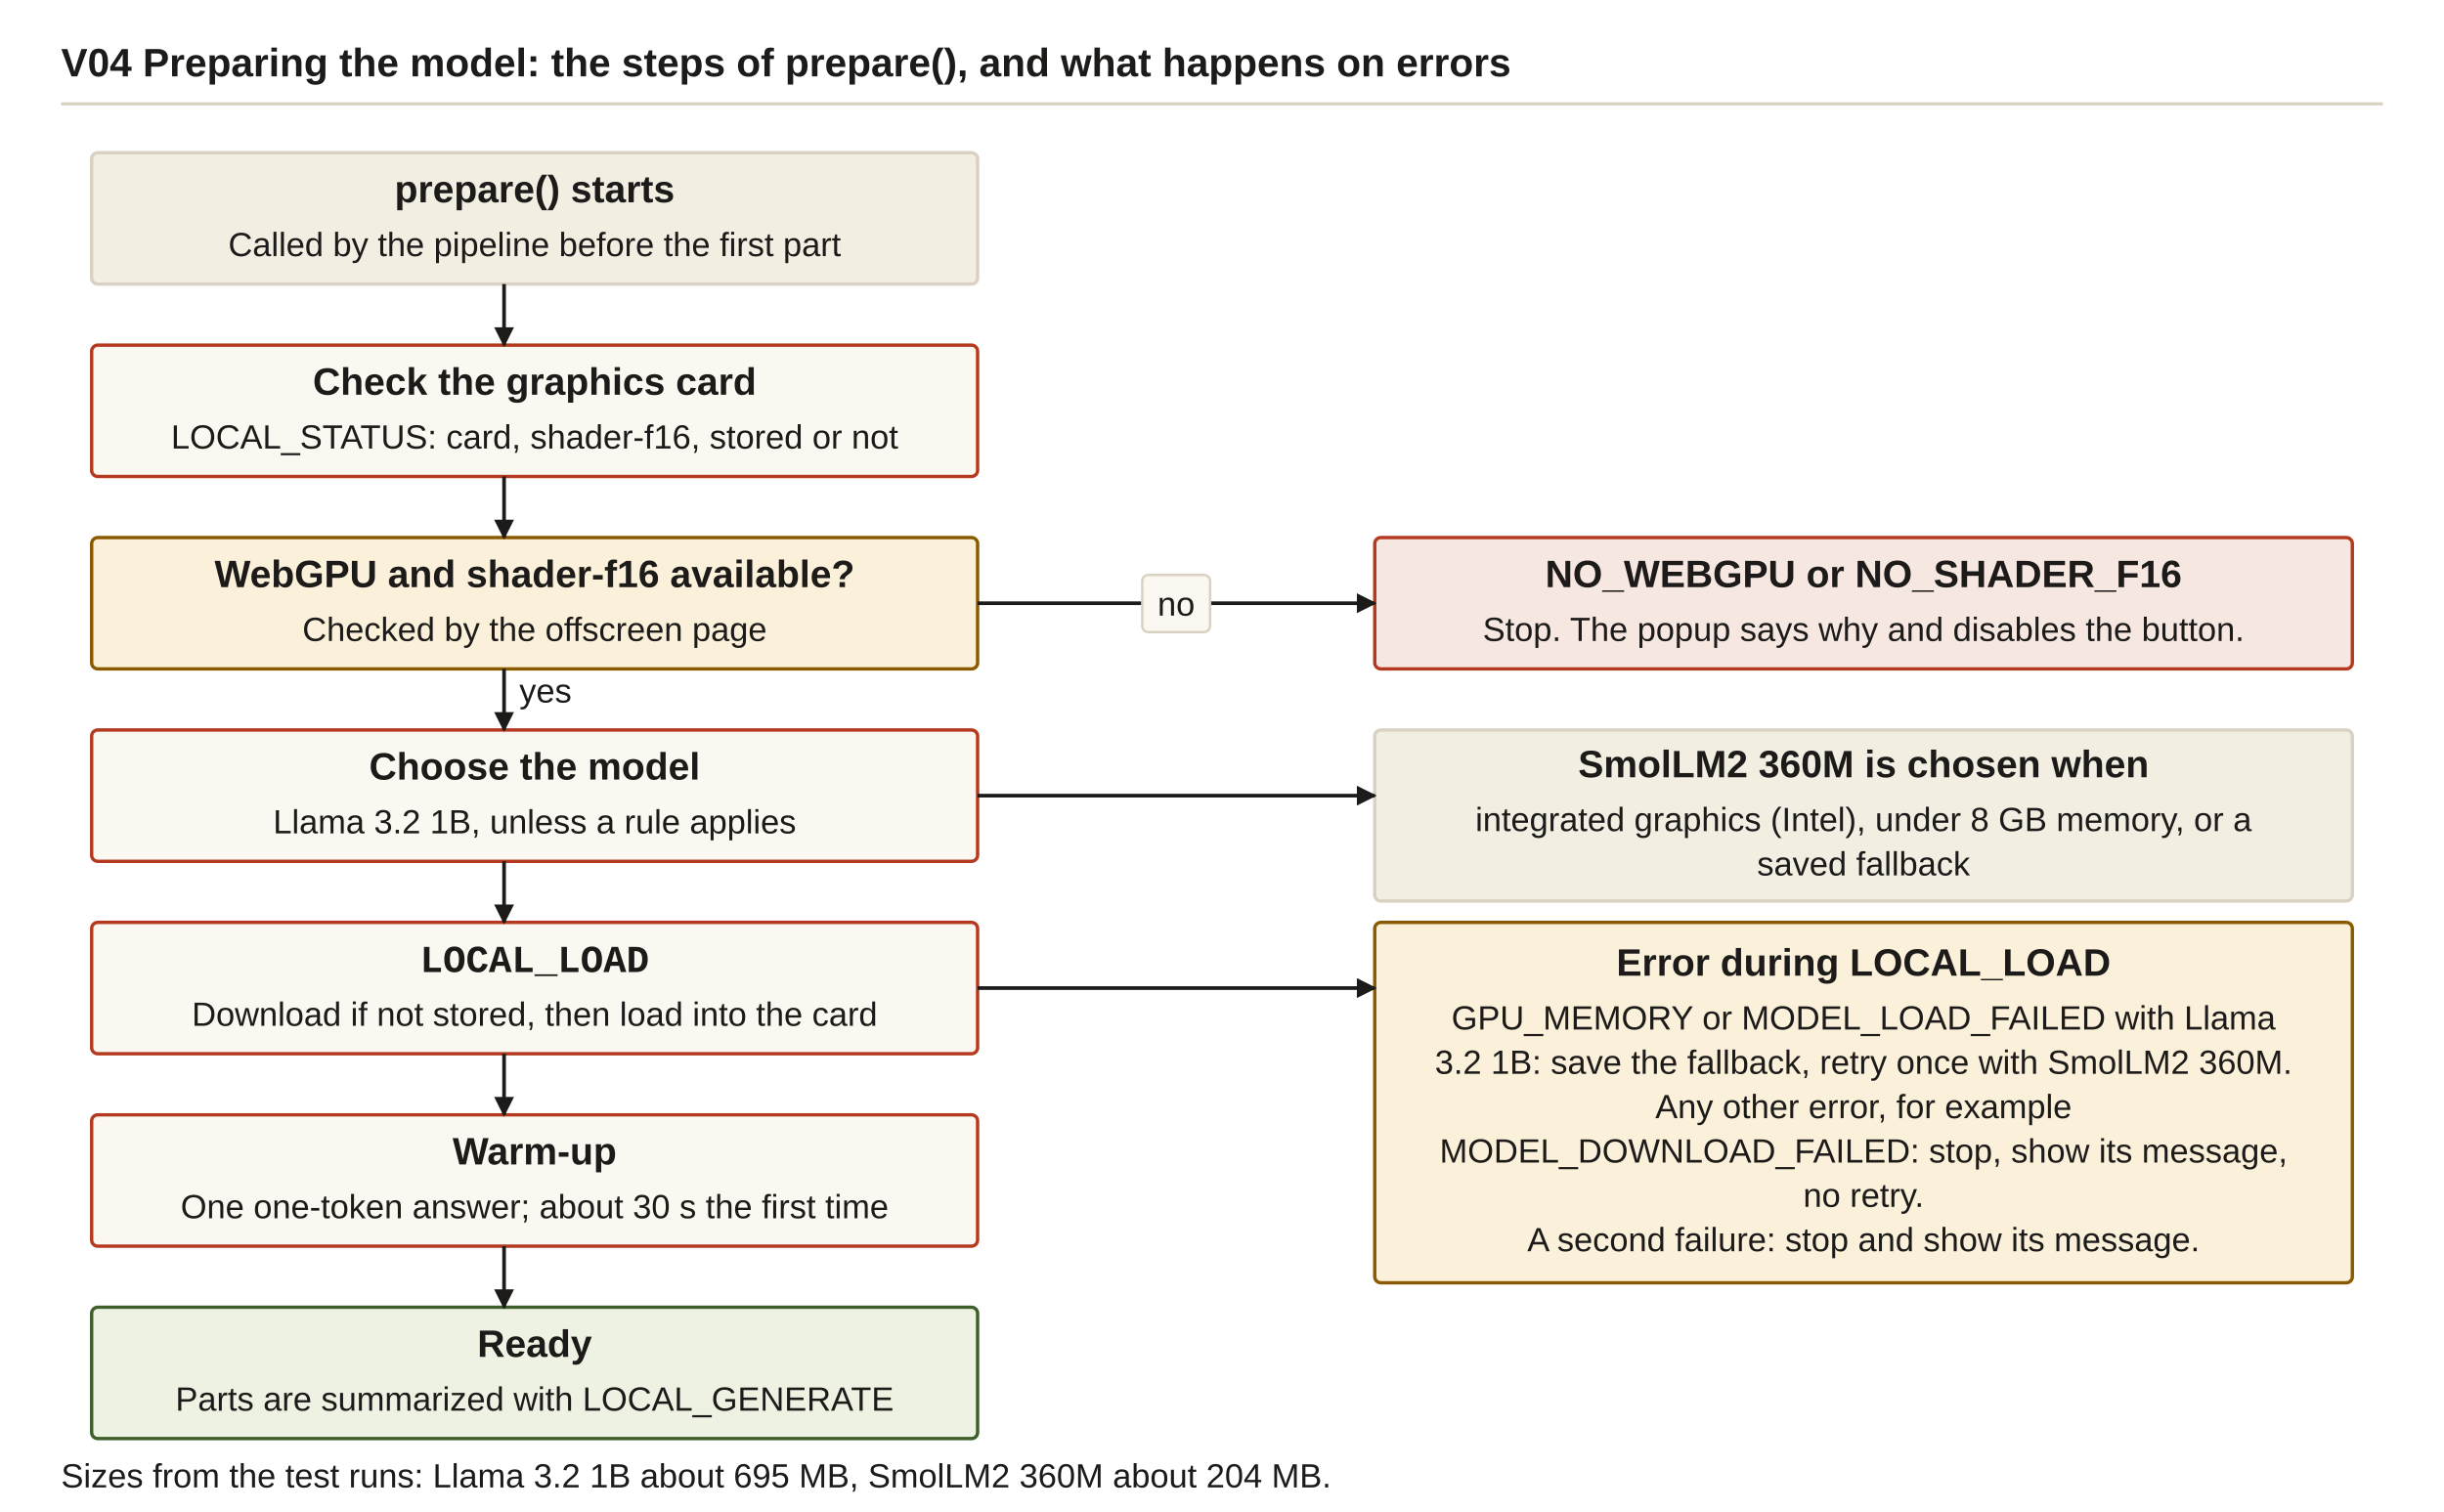
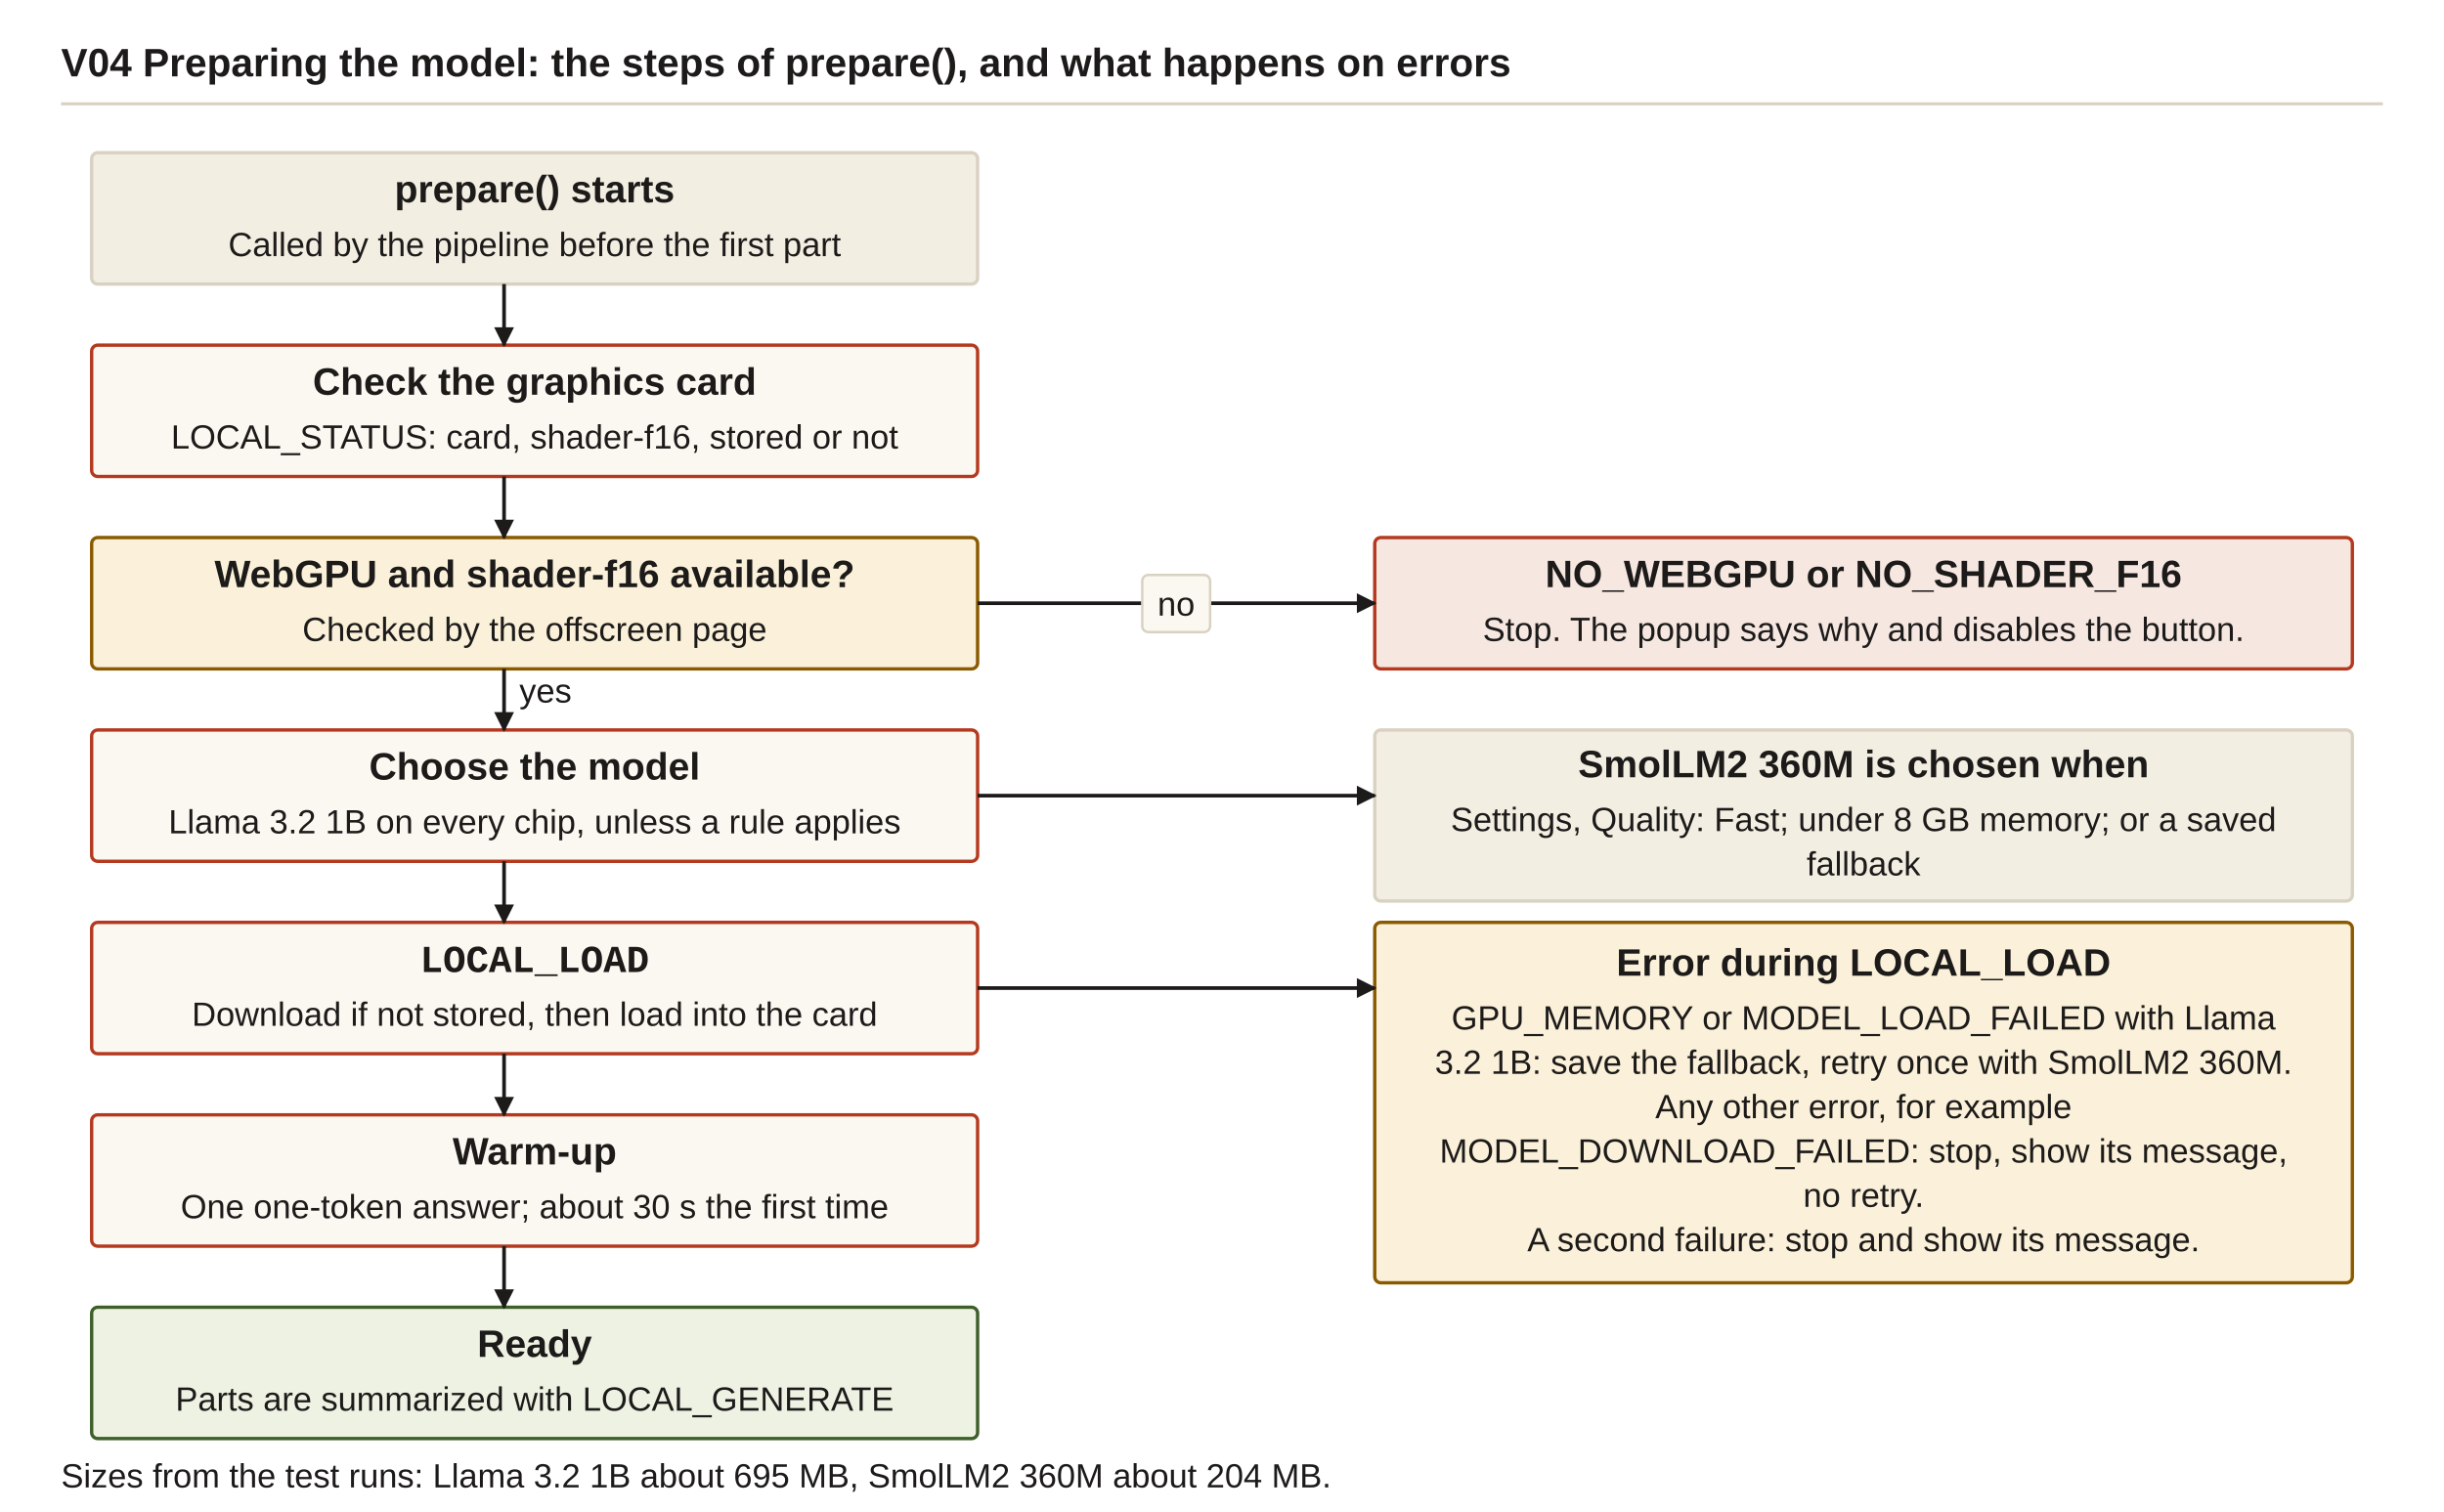
<svg xmlns="http://www.w3.org/2000/svg" width="1600" height="990" viewBox="0 0 1600 990" font-family="'Segoe UI', Arial, sans-serif" fill="#1C1B1A">
  <defs>
    <marker id="ah" viewBox="0 0 10 10" refX="9" refY="5" markerWidth="13" markerHeight="13" markerUnits="userSpaceOnUse" orient="auto-start-reverse">
      <path d="M0,0 L10,5 L0,10 z" fill="#1C1B1A" />
    </marker>
  </defs>
  <rect x="0" y="0" width="1600" height="990" fill="#ffffff" />
  <text x="40" y="50" font-size="26" font-weight="700" fill="#1C1B1A" text-anchor="start" data-fit="1520">V04  Preparing the model: the steps of prepare(), and what happens on errors</text>
  <line x1="40" y1="68" x2="1560" y2="68" stroke="#D9D2C3" stroke-width="2" />
  <rect x="60" y="100" width="580" height="86" rx="4" ry="4" fill="#F3EEE2" stroke="#D9D2C3" stroke-width="2.2" />
  <text x="350" y="132.48" font-size="25" font-weight="700" fill="#1C1B1A" text-anchor="middle" data-fit="548">prepare() starts</text>
  <text x="350" y="167.72" font-size="22" font-weight="400" fill="#1C1B1A" text-anchor="middle" data-fit="548">Called by the pipeline before the first part</text>
  <rect x="60" y="226" width="580" height="86" rx="4" ry="4" fill="#FBF8F1" stroke="#B4391F" stroke-width="2.2" />
  <text x="350" y="258.48" font-size="25" font-weight="700" fill="#1C1B1A" text-anchor="middle" data-fit="548">Check the graphics card</text>
  <text x="350" y="293.72" font-size="22" font-weight="400" fill="#1C1B1A" text-anchor="middle" data-fit="548">LOCAL_STATUS: card, shader-f16, stored or not</text>
  <rect x="60" y="352" width="580" height="86" rx="4" ry="4" fill="#FBF0D9" stroke="#8A5A00" stroke-width="2.2" />
  <text x="350" y="384.48" font-size="25" font-weight="700" fill="#1C1B1A" text-anchor="middle" data-fit="548">WebGPU and shader-f16 available?</text>
  <text x="350" y="419.72" font-size="22" font-weight="400" fill="#1C1B1A" text-anchor="middle" data-fit="548">Checked by the offscreen page</text>
  <rect x="60" y="478" width="580" height="86" rx="4" ry="4" fill="#FBF8F1" stroke="#B4391F" stroke-width="2.2" />
  <text x="350" y="510.48" font-size="25" font-weight="700" fill="#1C1B1A" text-anchor="middle" data-fit="548">Choose the model</text>
-   <text x="350" y="545.72" font-size="22" font-weight="400" fill="#1C1B1A" text-anchor="middle" data-fit="548">Llama 3.2 1B, unless a rule applies</text>
+   <text x="350" y="545.72" font-size="22" font-weight="400" fill="#1C1B1A" text-anchor="middle" data-fit="548">Llama 3.2 1B on every chip, unless a rule applies</text>
  <rect x="60" y="604" width="580" height="86" rx="4" ry="4" fill="#FBF8F1" stroke="#B4391F" stroke-width="2.2" />
  <text x="350" y="636.48" font-size="25" font-weight="700" fill="#1C1B1A" text-anchor="middle" font-family="Consolas, 'Courier New', monospace" data-fit="548">LOCAL_LOAD</text>
  <text x="350" y="671.72" font-size="22" font-weight="400" fill="#1C1B1A" text-anchor="middle" data-fit="548">Download if not stored, then load into the card</text>
  <rect x="60" y="730" width="580" height="86" rx="4" ry="4" fill="#FBF8F1" stroke="#B4391F" stroke-width="2.2" />
  <text x="350" y="762.48" font-size="25" font-weight="700" fill="#1C1B1A" text-anchor="middle" data-fit="548">Warm-up</text>
  <text x="350" y="797.72" font-size="22" font-weight="400" fill="#1C1B1A" text-anchor="middle" data-fit="548">One one-token answer; about 30 s the first time</text>
  <rect x="60" y="856" width="580" height="86" rx="4" ry="4" fill="#EEF2E3" stroke="#3F5F2A" stroke-width="2.2" />
  <text x="350" y="888.48" font-size="25" font-weight="700" fill="#1C1B1A" text-anchor="middle" data-fit="548">Ready</text>
  <text x="350" y="923.72" font-size="22" font-weight="400" fill="#1C1B1A" text-anchor="middle" data-fit="548">Parts are summarized with LOCAL_GENERATE</text>
  <rect x="900" y="352" width="640" height="86" rx="4" ry="4" fill="#F6E7E1" stroke="#B4391F" stroke-width="2.2" />
  <text x="1220" y="384.48" font-size="25" font-weight="700" fill="#1C1B1A" text-anchor="middle" data-fit="608">NO_WEBGPU or NO_SHADER_F16</text>
  <text x="1220" y="419.72" font-size="22" font-weight="400" fill="#1C1B1A" text-anchor="middle" data-fit="608">Stop. The popup says why and disables the button.</text>
  <rect x="900" y="478" width="640" height="112" rx="4" ry="4" fill="#F3EEE2" stroke="#D9D2C3" stroke-width="2.2" />
  <text x="1220" y="508.96" font-size="25" font-weight="700" fill="#1C1B1A" text-anchor="middle" data-fit="608">SmolLM2 360M is chosen when</text>
-   <text x="1220" y="544.2" font-size="22" font-weight="400" fill="#1C1B1A" text-anchor="middle" data-fit="608">integrated graphics (Intel), under 8 GB memory, or a</text>
-   <text x="1220" y="573.24" font-size="22" font-weight="400" fill="#1C1B1A" text-anchor="middle" data-fit="608">saved fallback</text>
+   <text x="1220" y="544.2" font-size="22" font-weight="400" fill="#1C1B1A" text-anchor="middle" data-fit="608">Settings, Quality: Fast; under 8 GB memory; or a saved</text>
+   <text x="1220" y="573.24" font-size="22" font-weight="400" fill="#1C1B1A" text-anchor="middle" data-fit="608">fallback</text>
  <rect x="900" y="604" width="640" height="236" rx="4" ry="4" fill="#FBF0D9" stroke="#8A5A00" stroke-width="2.2" />
  <text x="1220" y="638.88" font-size="25" font-weight="700" fill="#1C1B1A" text-anchor="middle" data-fit="608">Error during LOCAL_LOAD</text>
  <text x="1220" y="674.12" font-size="22" font-weight="400" fill="#1C1B1A" text-anchor="middle" data-fit="608">GPU_MEMORY or MODEL_LOAD_FAILED with Llama</text>
  <text x="1220" y="703.16" font-size="22" font-weight="400" fill="#1C1B1A" text-anchor="middle" data-fit="608">3.2 1B: save the fallback, retry once with SmolLM2 360M.</text>
  <text x="1220" y="732.2" font-size="22" font-weight="400" fill="#1C1B1A" text-anchor="middle" data-fit="608">Any other error, for example</text>
  <text x="1220" y="761.24" font-size="22" font-weight="400" fill="#1C1B1A" text-anchor="middle" data-fit="608">MODEL_DOWNLOAD_FAILED: stop, show its message,</text>
  <text x="1220" y="790.28" font-size="22" font-weight="400" fill="#1C1B1A" text-anchor="middle" data-fit="608">no retry.</text>
  <text x="1220" y="819.32" font-size="22" font-weight="400" fill="#1C1B1A" text-anchor="middle" data-fit="608">A second failure: stop and show its message.</text>
  <path d="M330,186 L330,226" fill="none" stroke="#1C1B1A" stroke-width="2.4" marker-end="url(#ah)" />
  <path d="M330,312 L330,352" fill="none" stroke="#1C1B1A" stroke-width="2.4" marker-end="url(#ah)" />
  <path d="M330,438 L330,478" fill="none" stroke="#1C1B1A" stroke-width="2.4" marker-end="url(#ah)" />
  <path d="M330,564 L330,604" fill="none" stroke="#1C1B1A" stroke-width="2.4" marker-end="url(#ah)" />
  <path d="M330,690 L330,730" fill="none" stroke="#1C1B1A" stroke-width="2.4" marker-end="url(#ah)" />
  <path d="M330,816 L330,856" fill="none" stroke="#1C1B1A" stroke-width="2.4" marker-end="url(#ah)" />
  <text x="340" y="460" font-size="22" font-weight="400" fill="#1C1B1A" text-anchor="start" data-fit="1220">yes</text>
  <path d="M640,395 L900,395" fill="none" stroke="#1C1B1A" stroke-width="2.4" marker-end="url(#ah)" />
  <rect x="747.789" y="376.5" width="44.421" height="37.4" rx="4" fill="#FBF8F1" stroke="#D9D2C3" stroke-width="1.6" />
  <text x="770" y="403.12" font-size="22" fill="#1C1B1A" text-anchor="middle">no</text>
  <path d="M640,521 L900,521" fill="none" stroke="#1C1B1A" stroke-width="2.4" marker-end="url(#ah)" />
  <path d="M640,647 L900,647" fill="none" stroke="#1C1B1A" stroke-width="2.4" marker-end="url(#ah)" />
  <text x="40" y="974" font-size="22" font-weight="400" fill="#1C1B1A" text-anchor="start" data-fit="1520">Sizes from the test runs: Llama 3.2 1B about 695 MB, SmolLM2 360M about 204 MB.</text>
</svg>
